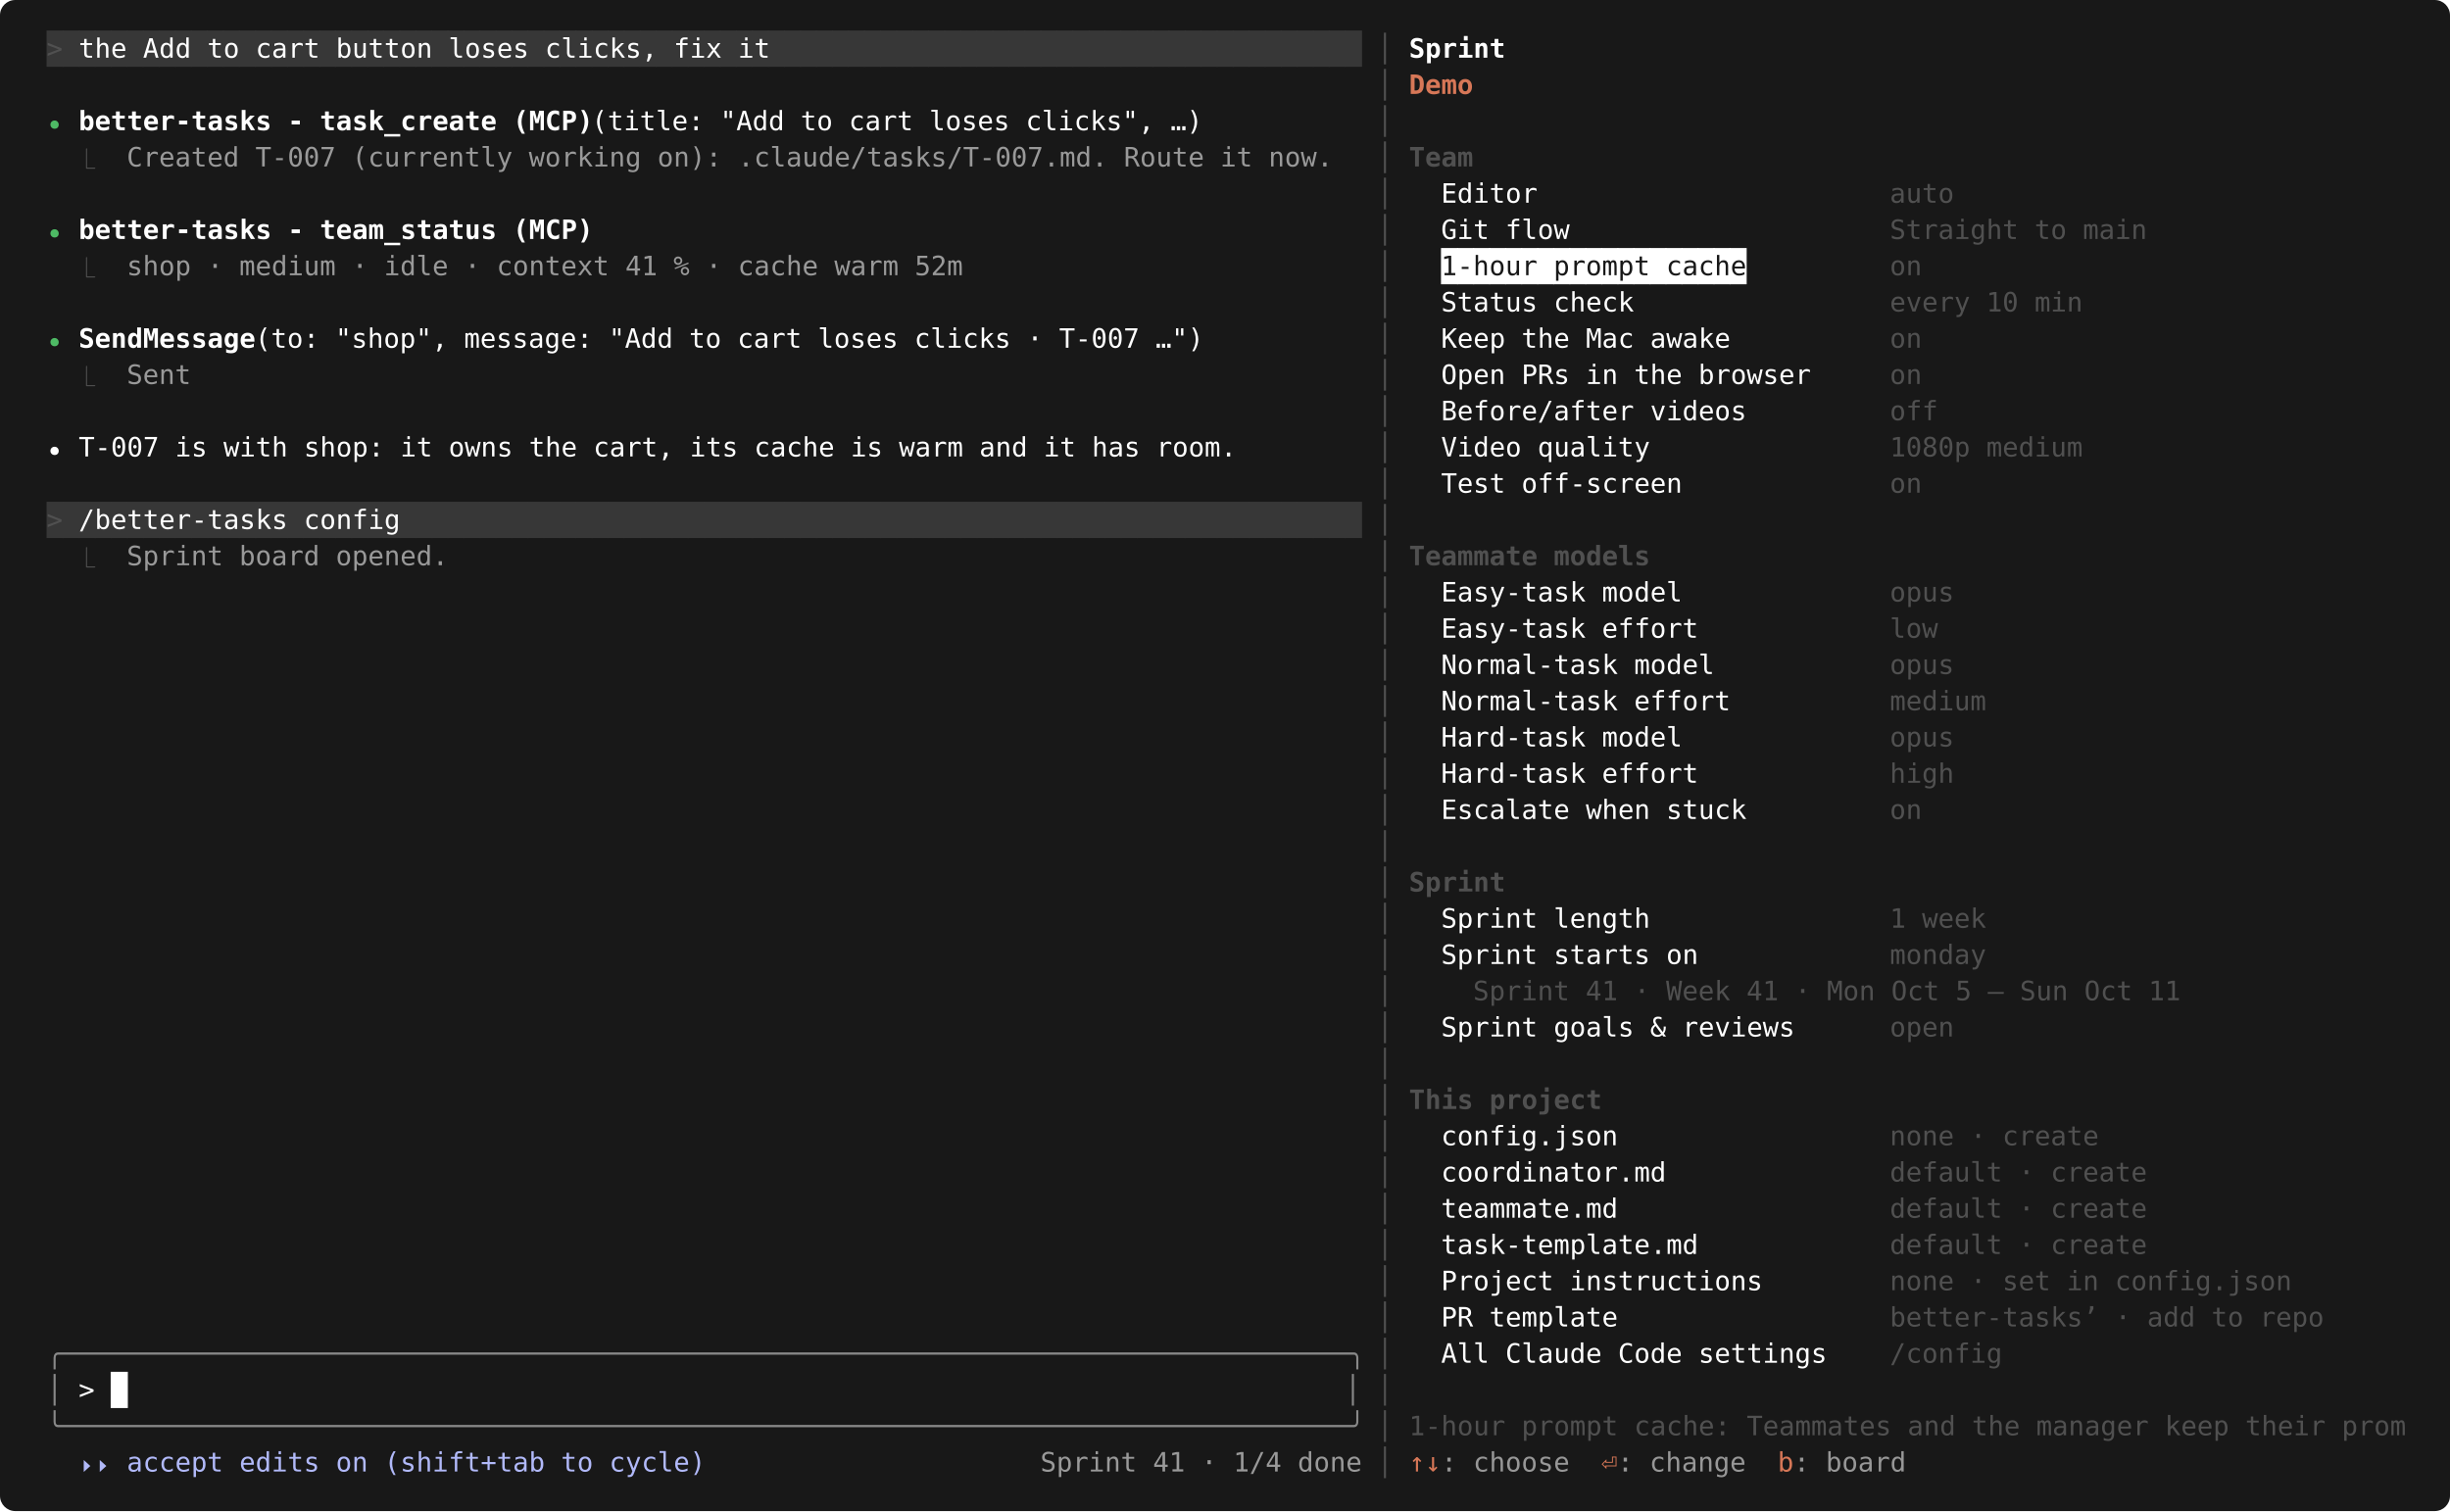
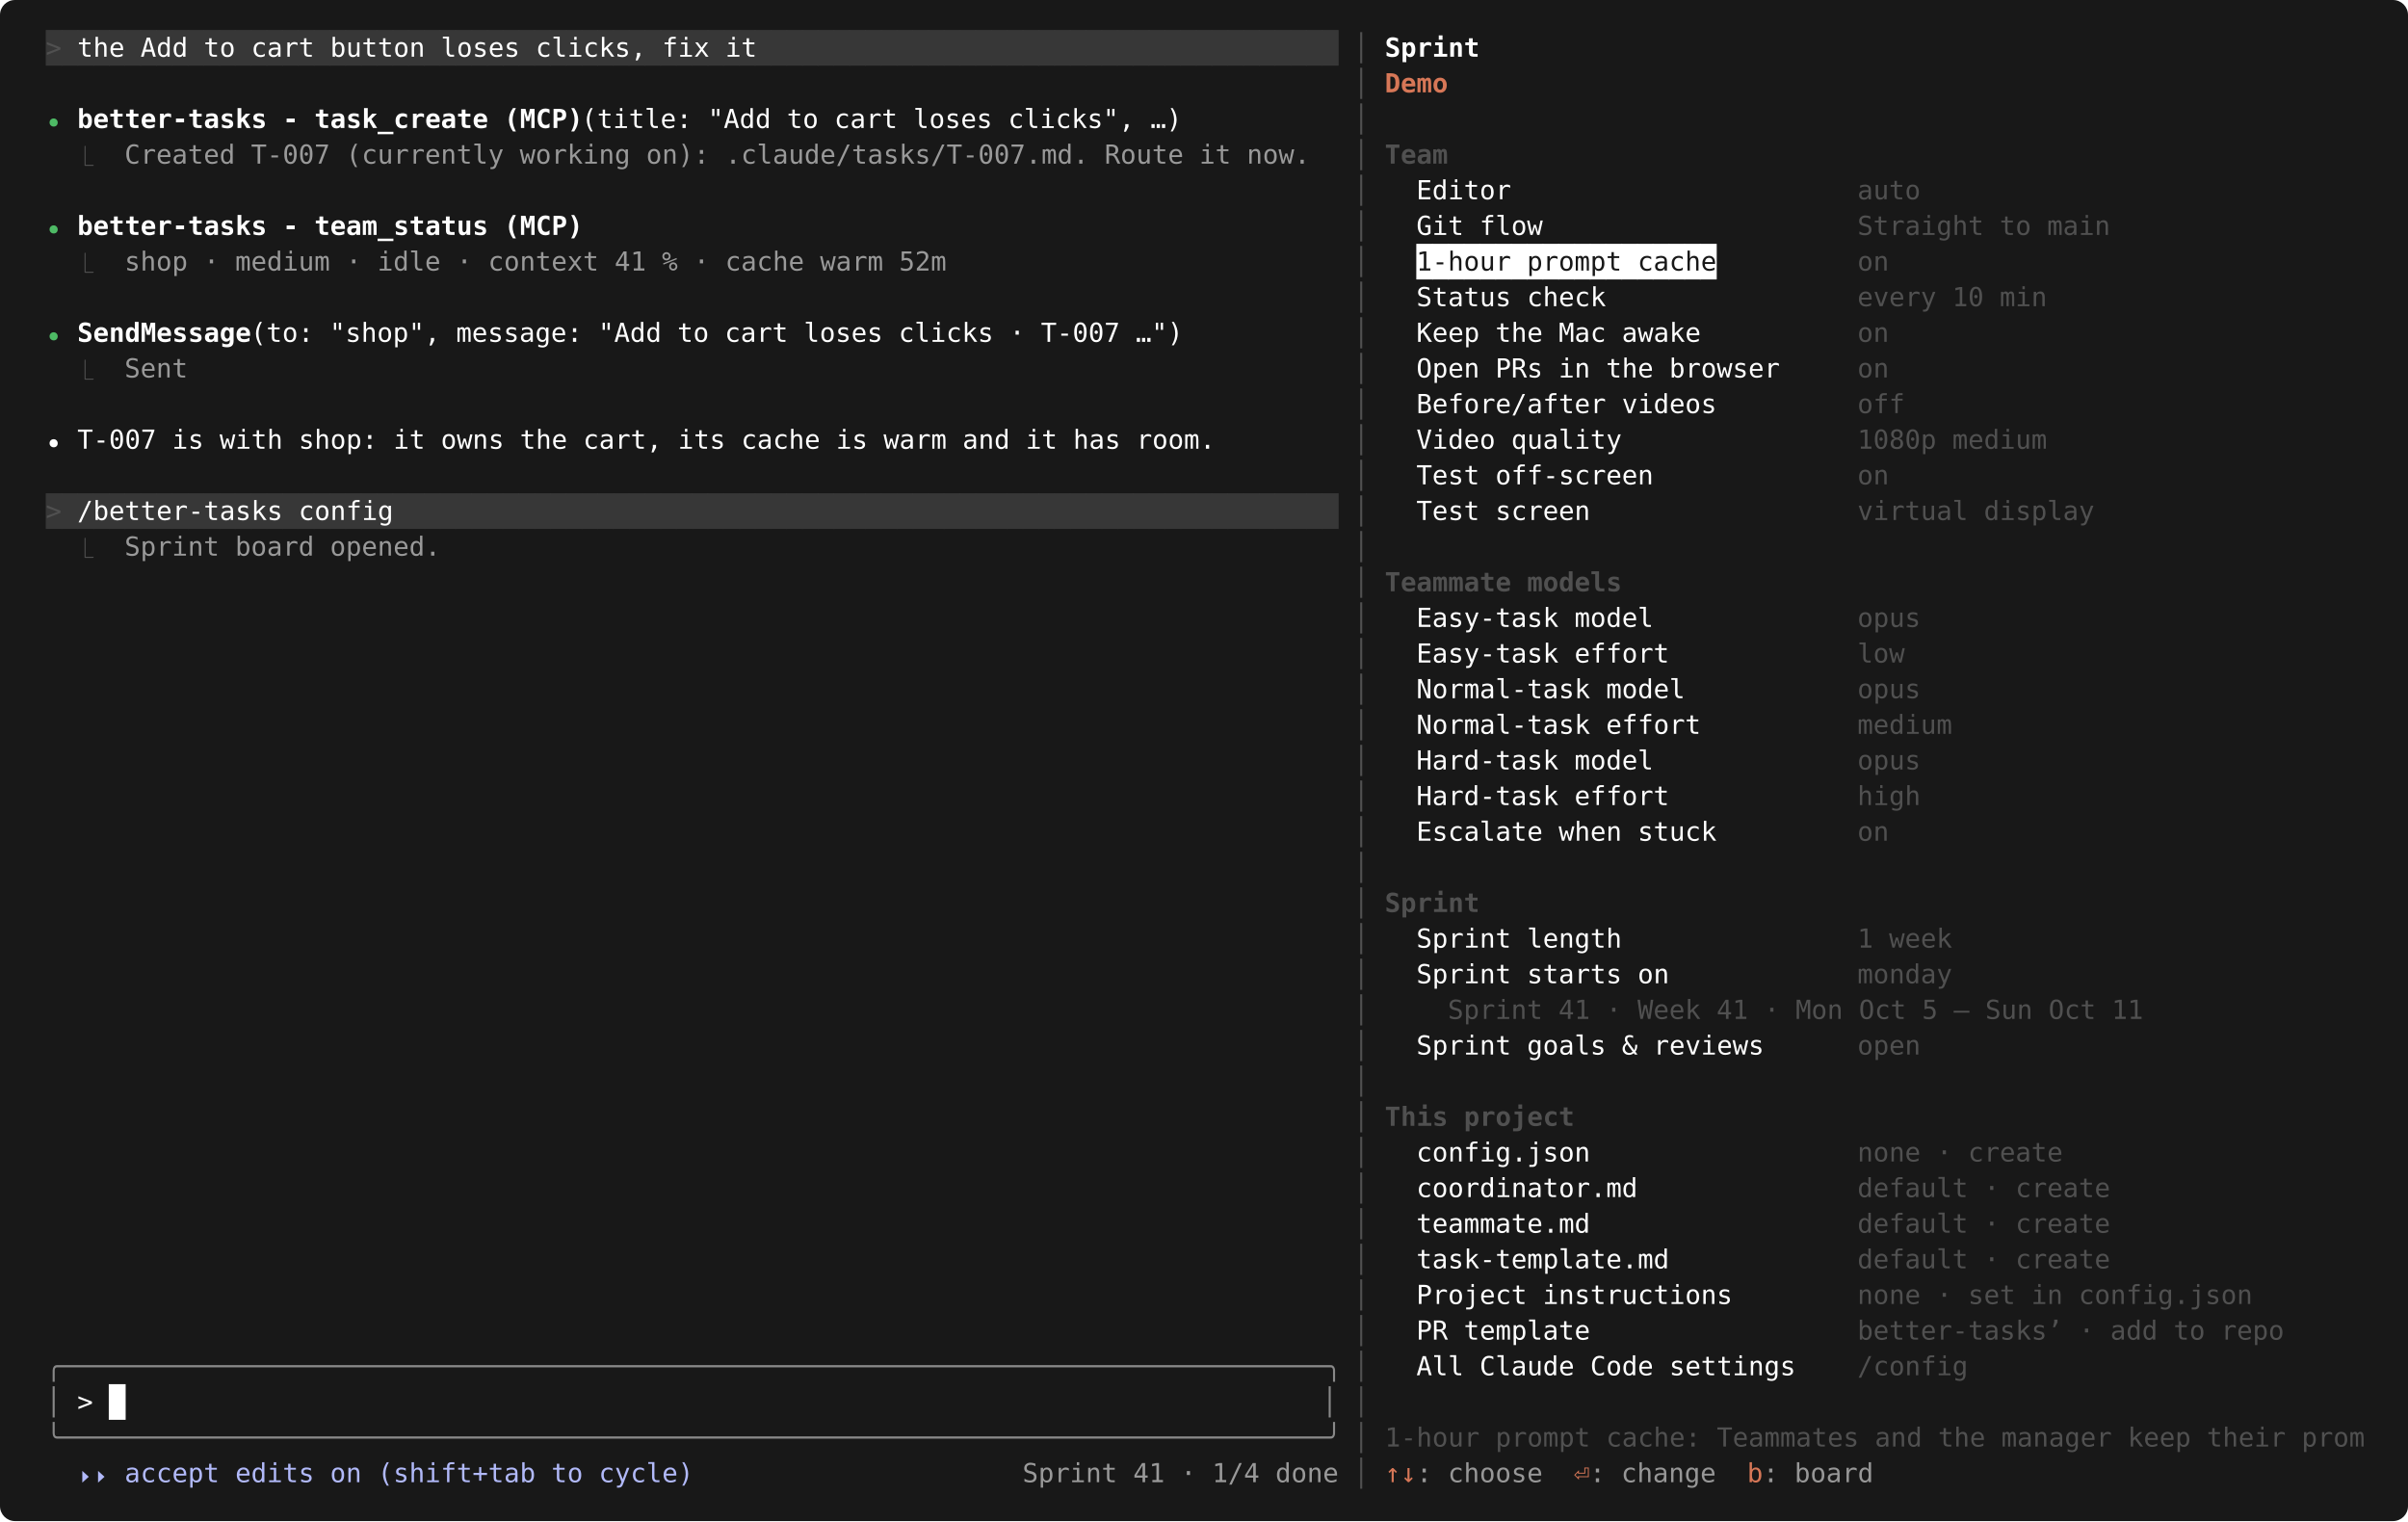
- <svg xmlns="http://www.w3.org/2000/svg" width="1284" height="792" viewBox="0 0 1284 792" font-family="JetBrains Mono, SF Mono, Menlo, Consolas, monospace" font-size="14">
+ <svg xmlns="http://www.w3.org/2000/svg" width="1284" height="811" viewBox="0 0 1284 811" font-family="JetBrains Mono, SF Mono, Menlo, Consolas, monospace" font-size="14">
  <rect width="100%" height="100%" rx="8" fill="rgb(24,24,24)" />
  <rect x="24.4" y="16" width="9" height="19" fill="rgb(55,55,55)" />
  <rect x="32.8" y="16" width="9" height="19" fill="rgb(55,55,55)" />
  <rect x="41.2" y="16" width="9" height="19" fill="rgb(55,55,55)" />
  <rect x="49.6" y="16" width="9" height="19" fill="rgb(55,55,55)" />
  <rect x="58.0" y="16" width="9" height="19" fill="rgb(55,55,55)" />
  <rect x="66.4" y="16" width="9" height="19" fill="rgb(55,55,55)" />
  <rect x="74.8" y="16" width="9" height="19" fill="rgb(55,55,55)" />
  <rect x="83.2" y="16" width="9" height="19" fill="rgb(55,55,55)" />
  <rect x="91.6" y="16" width="9" height="19" fill="rgb(55,55,55)" />
  <rect x="100.0" y="16" width="9" height="19" fill="rgb(55,55,55)" />
  <rect x="108.4" y="16" width="9" height="19" fill="rgb(55,55,55)" />
  <rect x="116.8" y="16" width="9" height="19" fill="rgb(55,55,55)" />
  <rect x="125.2" y="16" width="9" height="19" fill="rgb(55,55,55)" />
  <rect x="133.6" y="16" width="9" height="19" fill="rgb(55,55,55)" />
  <rect x="142.0" y="16" width="9" height="19" fill="rgb(55,55,55)" />
  <rect x="150.4" y="16" width="9" height="19" fill="rgb(55,55,55)" />
  <rect x="158.8" y="16" width="9" height="19" fill="rgb(55,55,55)" />
  <rect x="167.2" y="16" width="9" height="19" fill="rgb(55,55,55)" />
  <rect x="175.6" y="16" width="9" height="19" fill="rgb(55,55,55)" />
  <rect x="184.0" y="16" width="9" height="19" fill="rgb(55,55,55)" />
  <rect x="192.4" y="16" width="9" height="19" fill="rgb(55,55,55)" />
  <rect x="200.8" y="16" width="9" height="19" fill="rgb(55,55,55)" />
  <rect x="209.2" y="16" width="9" height="19" fill="rgb(55,55,55)" />
  <rect x="217.6" y="16" width="9" height="19" fill="rgb(55,55,55)" />
  <rect x="226.0" y="16" width="9" height="19" fill="rgb(55,55,55)" />
  <rect x="234.4" y="16" width="9" height="19" fill="rgb(55,55,55)" />
  <rect x="242.8" y="16" width="9" height="19" fill="rgb(55,55,55)" />
  <rect x="251.2" y="16" width="9" height="19" fill="rgb(55,55,55)" />
  <rect x="259.6" y="16" width="9" height="19" fill="rgb(55,55,55)" />
  <rect x="268.0" y="16" width="9" height="19" fill="rgb(55,55,55)" />
  <rect x="276.4" y="16" width="9" height="19" fill="rgb(55,55,55)" />
  <rect x="284.8" y="16" width="9" height="19" fill="rgb(55,55,55)" />
  <rect x="293.2" y="16" width="9" height="19" fill="rgb(55,55,55)" />
  <rect x="301.6" y="16" width="9" height="19" fill="rgb(55,55,55)" />
  <rect x="310.0" y="16" width="9" height="19" fill="rgb(55,55,55)" />
  <rect x="318.4" y="16" width="9" height="19" fill="rgb(55,55,55)" />
  <rect x="326.8" y="16" width="9" height="19" fill="rgb(55,55,55)" />
  <rect x="335.2" y="16" width="9" height="19" fill="rgb(55,55,55)" />
  <rect x="343.6" y="16" width="9" height="19" fill="rgb(55,55,55)" />
  <rect x="352.0" y="16" width="9" height="19" fill="rgb(55,55,55)" />
  <rect x="360.4" y="16" width="9" height="19" fill="rgb(55,55,55)" />
  <rect x="368.8" y="16" width="9" height="19" fill="rgb(55,55,55)" />
  <rect x="377.2" y="16" width="9" height="19" fill="rgb(55,55,55)" />
  <rect x="385.6" y="16" width="9" height="19" fill="rgb(55,55,55)" />
  <rect x="394.0" y="16" width="9" height="19" fill="rgb(55,55,55)" />
  <rect x="402.4" y="16" width="9" height="19" fill="rgb(55,55,55)" />
  <rect x="410.8" y="16" width="9" height="19" fill="rgb(55,55,55)" />
  <rect x="419.2" y="16" width="9" height="19" fill="rgb(55,55,55)" />
  <rect x="427.6" y="16" width="9" height="19" fill="rgb(55,55,55)" />
  <rect x="436.0" y="16" width="9" height="19" fill="rgb(55,55,55)" />
  <rect x="444.4" y="16" width="9" height="19" fill="rgb(55,55,55)" />
  <rect x="452.8" y="16" width="9" height="19" fill="rgb(55,55,55)" />
  <rect x="461.2" y="16" width="9" height="19" fill="rgb(55,55,55)" />
  <rect x="469.6" y="16" width="9" height="19" fill="rgb(55,55,55)" />
  <rect x="478.0" y="16" width="9" height="19" fill="rgb(55,55,55)" />
  <rect x="486.4" y="16" width="9" height="19" fill="rgb(55,55,55)" />
  <rect x="494.8" y="16" width="9" height="19" fill="rgb(55,55,55)" />
  <rect x="503.2" y="16" width="9" height="19" fill="rgb(55,55,55)" />
  <rect x="511.6" y="16" width="9" height="19" fill="rgb(55,55,55)" />
  <rect x="520.0" y="16" width="9" height="19" fill="rgb(55,55,55)" />
  <rect x="528.4" y="16" width="9" height="19" fill="rgb(55,55,55)" />
  <rect x="536.8" y="16" width="9" height="19" fill="rgb(55,55,55)" />
  <rect x="545.2" y="16" width="9" height="19" fill="rgb(55,55,55)" />
  <rect x="553.6" y="16" width="9" height="19" fill="rgb(55,55,55)" />
  <rect x="562.0" y="16" width="9" height="19" fill="rgb(55,55,55)" />
  <rect x="570.4" y="16" width="9" height="19" fill="rgb(55,55,55)" />
  <rect x="578.8" y="16" width="9" height="19" fill="rgb(55,55,55)" />
  <rect x="587.2" y="16" width="9" height="19" fill="rgb(55,55,55)" />
  <rect x="595.6" y="16" width="9" height="19" fill="rgb(55,55,55)" />
  <rect x="604.0" y="16" width="9" height="19" fill="rgb(55,55,55)" />
  <rect x="612.4" y="16" width="9" height="19" fill="rgb(55,55,55)" />
  <rect x="620.8" y="16" width="9" height="19" fill="rgb(55,55,55)" />
  <rect x="629.2" y="16" width="9" height="19" fill="rgb(55,55,55)" />
  <rect x="637.6" y="16" width="9" height="19" fill="rgb(55,55,55)" />
  <rect x="646.0" y="16" width="9" height="19" fill="rgb(55,55,55)" />
  <rect x="654.4" y="16" width="9" height="19" fill="rgb(55,55,55)" />
  <rect x="662.8" y="16" width="9" height="19" fill="rgb(55,55,55)" />
  <rect x="671.2" y="16" width="9" height="19" fill="rgb(55,55,55)" />
  <rect x="679.6" y="16" width="9" height="19" fill="rgb(55,55,55)" />
  <rect x="688.0" y="16" width="9" height="19" fill="rgb(55,55,55)" />
  <rect x="696.4" y="16" width="9" height="19" fill="rgb(55,55,55)" />
  <rect x="704.8" y="16" width="9" height="19" fill="rgb(55,55,55)" />
  <text x="24.4" y="30.25" fill="rgb(80,80,80)" textLength="16.8" xml:space="preserve">&gt; </text>
  <text x="41.2" y="30.25" fill="rgb(255,255,255)" textLength="361.2" xml:space="preserve">the Add to cart button loses clicks, fix it</text>
  <text x="721.6" y="30.25" fill="rgb(80,80,80)" textLength="8.4" xml:space="preserve">│</text>
  <text x="730.0" y="30.25" fill="rgb(255,255,255)" font-weight="bold" textLength="67.2" xml:space="preserve"> Sprint </text>
  <text x="721.6" y="49.25" fill="rgb(80,80,80)" textLength="8.4" xml:space="preserve">│</text>
  <text x="738.4" y="49.25" fill="rgb(215,119,87)" font-weight="bold" textLength="33.6" xml:space="preserve">Demo</text>
  <text x="24.4" y="68.25" fill="rgb(78,186,101)" textLength="16.8" xml:space="preserve">⏺ </text>
  <text x="41.2" y="68.25" fill="rgb(255,255,255)" font-weight="bold" textLength="268.8" xml:space="preserve">better-tasks - task_create (MCP)</text>
  <text x="310.0" y="68.25" fill="rgb(255,255,255)" textLength="319.2" xml:space="preserve">(title: "Add to cart loses clicks", …)</text>
  <text x="721.6" y="68.25" fill="rgb(80,80,80)" textLength="8.4" xml:space="preserve">│</text>
  <text x="24.4" y="87.25" fill="rgb(80,80,80)" textLength="42.0" xml:space="preserve">  ⎿  </text>
  <text x="66.4" y="87.25" fill="rgb(153,153,153)" textLength="630.0" xml:space="preserve">Created T-007 (currently working on): .claude/tasks/T-007.md. Route it now.</text>
  <text x="721.6" y="87.25" fill="rgb(80,80,80)" textLength="8.4" xml:space="preserve">│</text>
  <text x="738.4" y="87.25" fill="rgb(80,80,80)" font-weight="bold" textLength="33.6" xml:space="preserve">Team</text>
  <text x="721.6" y="106.25" fill="rgb(80,80,80)" textLength="8.4" xml:space="preserve">│</text>
  <text x="746.8" y="106.25" fill="rgb(255,255,255)" textLength="243.6" xml:space="preserve"> Editor                      </text>
  <text x="990.4" y="106.25" fill="rgb(80,80,80)" textLength="33.6" xml:space="preserve">auto</text>
  <text x="24.4" y="125.25" fill="rgb(78,186,101)" textLength="16.8" xml:space="preserve">⏺ </text>
  <text x="41.2" y="125.25" fill="rgb(255,255,255)" font-weight="bold" textLength="268.8" xml:space="preserve">better-tasks - team_status (MCP)</text>
  <text x="721.6" y="125.25" fill="rgb(80,80,80)" textLength="8.4" xml:space="preserve">│</text>
  <text x="746.8" y="125.25" fill="rgb(255,255,255)" textLength="243.6" xml:space="preserve"> Git flow                    </text>
  <text x="990.4" y="125.25" fill="rgb(80,80,80)" textLength="134.4" xml:space="preserve">Straight to main</text>
  <rect x="755.2" y="130" width="9" height="19" fill="rgb(255,255,255)" />
  <rect x="763.6" y="130" width="9" height="19" fill="rgb(255,255,255)" />
  <rect x="772.0" y="130" width="9" height="19" fill="rgb(255,255,255)" />
  <rect x="780.4" y="130" width="9" height="19" fill="rgb(255,255,255)" />
  <rect x="788.8" y="130" width="9" height="19" fill="rgb(255,255,255)" />
  <rect x="797.2" y="130" width="9" height="19" fill="rgb(255,255,255)" />
  <rect x="805.6" y="130" width="9" height="19" fill="rgb(255,255,255)" />
  <rect x="814.0" y="130" width="9" height="19" fill="rgb(255,255,255)" />
  <rect x="822.4" y="130" width="9" height="19" fill="rgb(255,255,255)" />
  <rect x="830.8" y="130" width="9" height="19" fill="rgb(255,255,255)" />
  <rect x="839.2" y="130" width="9" height="19" fill="rgb(255,255,255)" />
  <rect x="847.6" y="130" width="9" height="19" fill="rgb(255,255,255)" />
  <rect x="856.0" y="130" width="9" height="19" fill="rgb(255,255,255)" />
  <rect x="864.4" y="130" width="9" height="19" fill="rgb(255,255,255)" />
  <rect x="872.8" y="130" width="9" height="19" fill="rgb(255,255,255)" />
  <rect x="881.2" y="130" width="9" height="19" fill="rgb(255,255,255)" />
  <rect x="889.6" y="130" width="9" height="19" fill="rgb(255,255,255)" />
  <rect x="898.0" y="130" width="9" height="19" fill="rgb(255,255,255)" />
  <rect x="906.4" y="130" width="9" height="19" fill="rgb(255,255,255)" />
  <text x="24.4" y="144.25" fill="rgb(80,80,80)" textLength="42.0" xml:space="preserve">  ⎿  </text>
  <text x="66.4" y="144.25" fill="rgb(153,153,153)" textLength="436.8" xml:space="preserve">shop · medium · idle · context 41 % · cache warm 52m</text>
  <text x="721.6" y="144.25" fill="rgb(80,80,80)" textLength="8.4" xml:space="preserve">│</text>
  <text x="755.2" y="144.25" fill="rgb(24,24,24)" textLength="159.6" xml:space="preserve">1-hour prompt cache</text>
  <text x="990.4" y="144.25" fill="rgb(80,80,80)" textLength="16.8" xml:space="preserve">on</text>
  <text x="721.6" y="163.25" fill="rgb(80,80,80)" textLength="8.4" xml:space="preserve">│</text>
  <text x="746.8" y="163.25" fill="rgb(255,255,255)" textLength="243.6" xml:space="preserve"> Status check                </text>
  <text x="990.4" y="163.25" fill="rgb(80,80,80)" textLength="100.8" xml:space="preserve">every 10 min</text>
  <text x="24.4" y="182.25" fill="rgb(78,186,101)" textLength="16.8" xml:space="preserve">⏺ </text>
  <text x="41.2" y="182.25" fill="rgb(255,255,255)" font-weight="bold" textLength="92.4" xml:space="preserve">SendMessage</text>
  <text x="133.6" y="182.25" fill="rgb(255,255,255)" textLength="495.6" xml:space="preserve">(to: "shop", message: "Add to cart loses clicks · T-007 …")</text>
  <text x="721.6" y="182.25" fill="rgb(80,80,80)" textLength="8.4" xml:space="preserve">│</text>
  <text x="746.8" y="182.25" fill="rgb(255,255,255)" textLength="243.6" xml:space="preserve"> Keep the Mac awake          </text>
  <text x="990.4" y="182.25" fill="rgb(80,80,80)" textLength="16.8" xml:space="preserve">on</text>
  <text x="24.4" y="201.25" fill="rgb(80,80,80)" textLength="42.0" xml:space="preserve">  ⎿  </text>
  <text x="66.4" y="201.25" fill="rgb(153,153,153)" textLength="33.6" xml:space="preserve">Sent</text>
  <text x="721.6" y="201.25" fill="rgb(80,80,80)" textLength="8.4" xml:space="preserve">│</text>
  <text x="746.8" y="201.25" fill="rgb(255,255,255)" textLength="243.6" xml:space="preserve"> Open PRs in the browser     </text>
  <text x="990.4" y="201.25" fill="rgb(80,80,80)" textLength="16.8" xml:space="preserve">on</text>
  <text x="721.6" y="220.25" fill="rgb(80,80,80)" textLength="8.4" xml:space="preserve">│</text>
  <text x="746.8" y="220.25" fill="rgb(255,255,255)" textLength="243.6" xml:space="preserve"> Before/after videos         </text>
  <text x="990.4" y="220.25" fill="rgb(80,80,80)" textLength="25.2" xml:space="preserve">off</text>
  <text x="24.4" y="239.25" fill="rgb(255,255,255)" textLength="621.6" xml:space="preserve">⏺ T-007 is with shop: it owns the cart, its cache is warm and it has room.</text>
  <text x="721.6" y="239.25" fill="rgb(80,80,80)" textLength="8.4" xml:space="preserve">│</text>
  <text x="746.8" y="239.25" fill="rgb(255,255,255)" textLength="243.6" xml:space="preserve"> Video quality               </text>
  <text x="990.4" y="239.25" fill="rgb(80,80,80)" textLength="100.8" xml:space="preserve">1080p medium</text>
  <text x="721.6" y="258.25" fill="rgb(80,80,80)" textLength="8.4" xml:space="preserve">│</text>
  <text x="746.8" y="258.25" fill="rgb(255,255,255)" textLength="243.6" xml:space="preserve"> Test off-screen             </text>
  <text x="990.4" y="258.25" fill="rgb(80,80,80)" textLength="16.8" xml:space="preserve">on</text>
  <rect x="24.4" y="263" width="9" height="19" fill="rgb(55,55,55)" />
  <rect x="32.8" y="263" width="9" height="19" fill="rgb(55,55,55)" />
  <rect x="41.2" y="263" width="9" height="19" fill="rgb(55,55,55)" />
  <rect x="49.6" y="263" width="9" height="19" fill="rgb(55,55,55)" />
  <rect x="58.0" y="263" width="9" height="19" fill="rgb(55,55,55)" />
  <rect x="66.4" y="263" width="9" height="19" fill="rgb(55,55,55)" />
  <rect x="74.8" y="263" width="9" height="19" fill="rgb(55,55,55)" />
  <rect x="83.2" y="263" width="9" height="19" fill="rgb(55,55,55)" />
  <rect x="91.6" y="263" width="9" height="19" fill="rgb(55,55,55)" />
  <rect x="100.0" y="263" width="9" height="19" fill="rgb(55,55,55)" />
  <rect x="108.4" y="263" width="9" height="19" fill="rgb(55,55,55)" />
  <rect x="116.8" y="263" width="9" height="19" fill="rgb(55,55,55)" />
  <rect x="125.2" y="263" width="9" height="19" fill="rgb(55,55,55)" />
  <rect x="133.6" y="263" width="9" height="19" fill="rgb(55,55,55)" />
  <rect x="142.0" y="263" width="9" height="19" fill="rgb(55,55,55)" />
  <rect x="150.4" y="263" width="9" height="19" fill="rgb(55,55,55)" />
  <rect x="158.8" y="263" width="9" height="19" fill="rgb(55,55,55)" />
  <rect x="167.2" y="263" width="9" height="19" fill="rgb(55,55,55)" />
  <rect x="175.6" y="263" width="9" height="19" fill="rgb(55,55,55)" />
  <rect x="184.0" y="263" width="9" height="19" fill="rgb(55,55,55)" />
  <rect x="192.4" y="263" width="9" height="19" fill="rgb(55,55,55)" />
  <rect x="200.8" y="263" width="9" height="19" fill="rgb(55,55,55)" />
  <rect x="209.2" y="263" width="9" height="19" fill="rgb(55,55,55)" />
  <rect x="217.6" y="263" width="9" height="19" fill="rgb(55,55,55)" />
  <rect x="226.0" y="263" width="9" height="19" fill="rgb(55,55,55)" />
  <rect x="234.4" y="263" width="9" height="19" fill="rgb(55,55,55)" />
  <rect x="242.8" y="263" width="9" height="19" fill="rgb(55,55,55)" />
  <rect x="251.2" y="263" width="9" height="19" fill="rgb(55,55,55)" />
  <rect x="259.6" y="263" width="9" height="19" fill="rgb(55,55,55)" />
  <rect x="268.0" y="263" width="9" height="19" fill="rgb(55,55,55)" />
  <rect x="276.4" y="263" width="9" height="19" fill="rgb(55,55,55)" />
  <rect x="284.8" y="263" width="9" height="19" fill="rgb(55,55,55)" />
  <rect x="293.2" y="263" width="9" height="19" fill="rgb(55,55,55)" />
  <rect x="301.6" y="263" width="9" height="19" fill="rgb(55,55,55)" />
  <rect x="310.0" y="263" width="9" height="19" fill="rgb(55,55,55)" />
  <rect x="318.4" y="263" width="9" height="19" fill="rgb(55,55,55)" />
  <rect x="326.8" y="263" width="9" height="19" fill="rgb(55,55,55)" />
  <rect x="335.2" y="263" width="9" height="19" fill="rgb(55,55,55)" />
  <rect x="343.6" y="263" width="9" height="19" fill="rgb(55,55,55)" />
  <rect x="352.0" y="263" width="9" height="19" fill="rgb(55,55,55)" />
  <rect x="360.4" y="263" width="9" height="19" fill="rgb(55,55,55)" />
  <rect x="368.8" y="263" width="9" height="19" fill="rgb(55,55,55)" />
  <rect x="377.2" y="263" width="9" height="19" fill="rgb(55,55,55)" />
  <rect x="385.6" y="263" width="9" height="19" fill="rgb(55,55,55)" />
  <rect x="394.0" y="263" width="9" height="19" fill="rgb(55,55,55)" />
  <rect x="402.4" y="263" width="9" height="19" fill="rgb(55,55,55)" />
  <rect x="410.8" y="263" width="9" height="19" fill="rgb(55,55,55)" />
  <rect x="419.2" y="263" width="9" height="19" fill="rgb(55,55,55)" />
  <rect x="427.6" y="263" width="9" height="19" fill="rgb(55,55,55)" />
  <rect x="436.0" y="263" width="9" height="19" fill="rgb(55,55,55)" />
  <rect x="444.4" y="263" width="9" height="19" fill="rgb(55,55,55)" />
  <rect x="452.8" y="263" width="9" height="19" fill="rgb(55,55,55)" />
  <rect x="461.2" y="263" width="9" height="19" fill="rgb(55,55,55)" />
  <rect x="469.6" y="263" width="9" height="19" fill="rgb(55,55,55)" />
  <rect x="478.0" y="263" width="9" height="19" fill="rgb(55,55,55)" />
  <rect x="486.4" y="263" width="9" height="19" fill="rgb(55,55,55)" />
  <rect x="494.8" y="263" width="9" height="19" fill="rgb(55,55,55)" />
  <rect x="503.2" y="263" width="9" height="19" fill="rgb(55,55,55)" />
  <rect x="511.6" y="263" width="9" height="19" fill="rgb(55,55,55)" />
  <rect x="520.0" y="263" width="9" height="19" fill="rgb(55,55,55)" />
  <rect x="528.4" y="263" width="9" height="19" fill="rgb(55,55,55)" />
  <rect x="536.8" y="263" width="9" height="19" fill="rgb(55,55,55)" />
  <rect x="545.2" y="263" width="9" height="19" fill="rgb(55,55,55)" />
  <rect x="553.6" y="263" width="9" height="19" fill="rgb(55,55,55)" />
  <rect x="562.0" y="263" width="9" height="19" fill="rgb(55,55,55)" />
  <rect x="570.4" y="263" width="9" height="19" fill="rgb(55,55,55)" />
  <rect x="578.8" y="263" width="9" height="19" fill="rgb(55,55,55)" />
  <rect x="587.2" y="263" width="9" height="19" fill="rgb(55,55,55)" />
  <rect x="595.6" y="263" width="9" height="19" fill="rgb(55,55,55)" />
  <rect x="604.0" y="263" width="9" height="19" fill="rgb(55,55,55)" />
  <rect x="612.4" y="263" width="9" height="19" fill="rgb(55,55,55)" />
  <rect x="620.8" y="263" width="9" height="19" fill="rgb(55,55,55)" />
  <rect x="629.2" y="263" width="9" height="19" fill="rgb(55,55,55)" />
  <rect x="637.6" y="263" width="9" height="19" fill="rgb(55,55,55)" />
  <rect x="646.0" y="263" width="9" height="19" fill="rgb(55,55,55)" />
  <rect x="654.4" y="263" width="9" height="19" fill="rgb(55,55,55)" />
  <rect x="662.8" y="263" width="9" height="19" fill="rgb(55,55,55)" />
  <rect x="671.2" y="263" width="9" height="19" fill="rgb(55,55,55)" />
  <rect x="679.6" y="263" width="9" height="19" fill="rgb(55,55,55)" />
  <rect x="688.0" y="263" width="9" height="19" fill="rgb(55,55,55)" />
  <rect x="696.4" y="263" width="9" height="19" fill="rgb(55,55,55)" />
  <rect x="704.8" y="263" width="9" height="19" fill="rgb(55,55,55)" />
  <text x="24.4" y="277.25" fill="rgb(80,80,80)" textLength="16.8" xml:space="preserve">&gt; </text>
  <text x="41.2" y="277.25" fill="rgb(255,255,255)" textLength="168.0" xml:space="preserve">/better-tasks config</text>
  <text x="721.6" y="277.25" fill="rgb(80,80,80)" textLength="8.4" xml:space="preserve">│</text>
+   <text x="746.8" y="277.25" fill="rgb(255,255,255)" textLength="243.6" xml:space="preserve"> Test screen                 </text>
+   <text x="990.4" y="277.25" fill="rgb(80,80,80)" textLength="126.0" xml:space="preserve">virtual display</text>
  <text x="24.4" y="296.25" fill="rgb(80,80,80)" textLength="42.0" xml:space="preserve">  ⎿  </text>
  <text x="66.4" y="296.25" fill="rgb(153,153,153)" textLength="168.0" xml:space="preserve">Sprint board opened.</text>
  <text x="721.6" y="296.25" fill="rgb(80,80,80)" textLength="8.4" xml:space="preserve">│</text>
-   <text x="738.4" y="296.25" fill="rgb(80,80,80)" font-weight="bold" textLength="126.0" xml:space="preserve">Teammate models</text>
  <text x="721.6" y="315.25" fill="rgb(80,80,80)" textLength="8.4" xml:space="preserve">│</text>
-   <text x="746.8" y="315.25" fill="rgb(255,255,255)" textLength="243.6" xml:space="preserve"> Easy-task model             </text>
-   <text x="990.4" y="315.25" fill="rgb(80,80,80)" textLength="33.6" xml:space="preserve">opus</text>
+   <text x="738.4" y="315.25" fill="rgb(80,80,80)" font-weight="bold" textLength="126.0" xml:space="preserve">Teammate models</text>
  <text x="721.6" y="334.25" fill="rgb(80,80,80)" textLength="8.4" xml:space="preserve">│</text>
-   <text x="746.8" y="334.25" fill="rgb(255,255,255)" textLength="243.6" xml:space="preserve"> Easy-task effort            </text>
-   <text x="990.4" y="334.25" fill="rgb(80,80,80)" textLength="25.2" xml:space="preserve">low</text>
+   <text x="746.8" y="334.25" fill="rgb(255,255,255)" textLength="243.6" xml:space="preserve"> Easy-task model             </text>
+   <text x="990.4" y="334.25" fill="rgb(80,80,80)" textLength="33.6" xml:space="preserve">opus</text>
  <text x="721.6" y="353.25" fill="rgb(80,80,80)" textLength="8.4" xml:space="preserve">│</text>
-   <text x="746.8" y="353.25" fill="rgb(255,255,255)" textLength="243.6" xml:space="preserve"> Normal-task model           </text>
-   <text x="990.4" y="353.25" fill="rgb(80,80,80)" textLength="33.6" xml:space="preserve">opus</text>
+   <text x="746.8" y="353.25" fill="rgb(255,255,255)" textLength="243.6" xml:space="preserve"> Easy-task effort            </text>
+   <text x="990.4" y="353.25" fill="rgb(80,80,80)" textLength="25.2" xml:space="preserve">low</text>
  <text x="721.6" y="372.25" fill="rgb(80,80,80)" textLength="8.4" xml:space="preserve">│</text>
-   <text x="746.8" y="372.25" fill="rgb(255,255,255)" textLength="243.6" xml:space="preserve"> Normal-task effort          </text>
-   <text x="990.4" y="372.25" fill="rgb(80,80,80)" textLength="50.4" xml:space="preserve">medium</text>
+   <text x="746.8" y="372.25" fill="rgb(255,255,255)" textLength="243.6" xml:space="preserve"> Normal-task model           </text>
+   <text x="990.4" y="372.25" fill="rgb(80,80,80)" textLength="33.6" xml:space="preserve">opus</text>
  <text x="721.6" y="391.25" fill="rgb(80,80,80)" textLength="8.4" xml:space="preserve">│</text>
-   <text x="746.8" y="391.25" fill="rgb(255,255,255)" textLength="243.6" xml:space="preserve"> Hard-task model             </text>
-   <text x="990.4" y="391.25" fill="rgb(80,80,80)" textLength="33.6" xml:space="preserve">opus</text>
+   <text x="746.8" y="391.25" fill="rgb(255,255,255)" textLength="243.6" xml:space="preserve"> Normal-task effort          </text>
+   <text x="990.4" y="391.25" fill="rgb(80,80,80)" textLength="50.4" xml:space="preserve">medium</text>
  <text x="721.6" y="410.25" fill="rgb(80,80,80)" textLength="8.4" xml:space="preserve">│</text>
-   <text x="746.8" y="410.25" fill="rgb(255,255,255)" textLength="243.6" xml:space="preserve"> Hard-task effort            </text>
-   <text x="990.4" y="410.25" fill="rgb(80,80,80)" textLength="33.6" xml:space="preserve">high</text>
+   <text x="746.8" y="410.25" fill="rgb(255,255,255)" textLength="243.6" xml:space="preserve"> Hard-task model             </text>
+   <text x="990.4" y="410.25" fill="rgb(80,80,80)" textLength="33.6" xml:space="preserve">opus</text>
  <text x="721.6" y="429.25" fill="rgb(80,80,80)" textLength="8.4" xml:space="preserve">│</text>
-   <text x="746.8" y="429.25" fill="rgb(255,255,255)" textLength="243.6" xml:space="preserve"> Escalate when stuck         </text>
-   <text x="990.4" y="429.25" fill="rgb(80,80,80)" textLength="16.8" xml:space="preserve">on</text>
+   <text x="746.8" y="429.25" fill="rgb(255,255,255)" textLength="243.6" xml:space="preserve"> Hard-task effort            </text>
+   <text x="990.4" y="429.25" fill="rgb(80,80,80)" textLength="33.6" xml:space="preserve">high</text>
  <text x="721.6" y="448.25" fill="rgb(80,80,80)" textLength="8.4" xml:space="preserve">│</text>
+   <text x="746.8" y="448.25" fill="rgb(255,255,255)" textLength="243.6" xml:space="preserve"> Escalate when stuck         </text>
+   <text x="990.4" y="448.25" fill="rgb(80,80,80)" textLength="16.8" xml:space="preserve">on</text>
  <text x="721.6" y="467.25" fill="rgb(80,80,80)" textLength="8.4" xml:space="preserve">│</text>
-   <text x="738.4" y="467.25" fill="rgb(80,80,80)" font-weight="bold" textLength="50.4" xml:space="preserve">Sprint</text>
  <text x="721.6" y="486.25" fill="rgb(80,80,80)" textLength="8.4" xml:space="preserve">│</text>
-   <text x="746.8" y="486.25" fill="rgb(255,255,255)" textLength="243.6" xml:space="preserve"> Sprint length               </text>
-   <text x="990.4" y="486.25" fill="rgb(80,80,80)" textLength="50.4" xml:space="preserve">1 week</text>
+   <text x="738.4" y="486.25" fill="rgb(80,80,80)" font-weight="bold" textLength="50.4" xml:space="preserve">Sprint</text>
  <text x="721.6" y="505.25" fill="rgb(80,80,80)" textLength="8.4" xml:space="preserve">│</text>
-   <text x="746.8" y="505.25" fill="rgb(255,255,255)" textLength="243.6" xml:space="preserve"> Sprint starts on            </text>
-   <text x="990.4" y="505.25" fill="rgb(80,80,80)" textLength="50.4" xml:space="preserve">monday</text>
+   <text x="746.8" y="505.25" fill="rgb(255,255,255)" textLength="243.6" xml:space="preserve"> Sprint length               </text>
+   <text x="990.4" y="505.25" fill="rgb(80,80,80)" textLength="50.4" xml:space="preserve">1 week</text>
  <text x="721.6" y="524.25" fill="rgb(80,80,80)" textLength="8.4" xml:space="preserve">│</text>
-   <text x="772.0" y="524.25" fill="rgb(80,80,80)" textLength="369.6" xml:space="preserve">Sprint 41 · Week 41 · Mon Oct 5 – Sun Oct 11</text>
+   <text x="746.8" y="524.25" fill="rgb(255,255,255)" textLength="243.6" xml:space="preserve"> Sprint starts on            </text>
+   <text x="990.4" y="524.25" fill="rgb(80,80,80)" textLength="50.4" xml:space="preserve">monday</text>
  <text x="721.6" y="543.25" fill="rgb(80,80,80)" textLength="8.4" xml:space="preserve">│</text>
-   <text x="746.8" y="543.25" fill="rgb(255,255,255)" textLength="243.6" xml:space="preserve"> Sprint goals &amp; reviews      </text>
-   <text x="990.4" y="543.25" fill="rgb(80,80,80)" textLength="33.6" xml:space="preserve">open</text>
+   <text x="772.0" y="543.25" fill="rgb(80,80,80)" textLength="369.6" xml:space="preserve">Sprint 41 · Week 41 · Mon Oct 5 – Sun Oct 11</text>
  <text x="721.6" y="562.25" fill="rgb(80,80,80)" textLength="8.4" xml:space="preserve">│</text>
+   <text x="746.8" y="562.25" fill="rgb(255,255,255)" textLength="243.6" xml:space="preserve"> Sprint goals &amp; reviews      </text>
+   <text x="990.4" y="562.25" fill="rgb(80,80,80)" textLength="33.6" xml:space="preserve">open</text>
  <text x="721.6" y="581.25" fill="rgb(80,80,80)" textLength="8.4" xml:space="preserve">│</text>
-   <text x="738.4" y="581.25" fill="rgb(80,80,80)" font-weight="bold" textLength="100.8" xml:space="preserve">This project</text>
  <text x="721.6" y="600.25" fill="rgb(80,80,80)" textLength="8.4" xml:space="preserve">│</text>
-   <text x="746.8" y="600.25" fill="rgb(255,255,255)" textLength="243.6" xml:space="preserve"> config.json                 </text>
-   <text x="990.4" y="600.25" fill="rgb(80,80,80)" textLength="109.2" xml:space="preserve">none · create</text>
+   <text x="738.4" y="600.25" fill="rgb(80,80,80)" font-weight="bold" textLength="100.8" xml:space="preserve">This project</text>
  <text x="721.6" y="619.25" fill="rgb(80,80,80)" textLength="8.4" xml:space="preserve">│</text>
-   <text x="746.8" y="619.25" fill="rgb(255,255,255)" textLength="243.6" xml:space="preserve"> coordinator.md              </text>
-   <text x="990.4" y="619.25" fill="rgb(80,80,80)" textLength="134.4" xml:space="preserve">default · create</text>
+   <text x="746.8" y="619.25" fill="rgb(255,255,255)" textLength="243.6" xml:space="preserve"> config.json                 </text>
+   <text x="990.4" y="619.25" fill="rgb(80,80,80)" textLength="109.2" xml:space="preserve">none · create</text>
  <text x="721.6" y="638.25" fill="rgb(80,80,80)" textLength="8.4" xml:space="preserve">│</text>
-   <text x="746.8" y="638.25" fill="rgb(255,255,255)" textLength="243.6" xml:space="preserve"> teammate.md                 </text>
+   <text x="746.8" y="638.25" fill="rgb(255,255,255)" textLength="243.6" xml:space="preserve"> coordinator.md              </text>
  <text x="990.4" y="638.25" fill="rgb(80,80,80)" textLength="134.4" xml:space="preserve">default · create</text>
  <text x="721.6" y="657.25" fill="rgb(80,80,80)" textLength="8.4" xml:space="preserve">│</text>
-   <text x="746.8" y="657.25" fill="rgb(255,255,255)" textLength="243.6" xml:space="preserve"> task-template.md            </text>
+   <text x="746.8" y="657.25" fill="rgb(255,255,255)" textLength="243.6" xml:space="preserve"> teammate.md                 </text>
  <text x="990.4" y="657.25" fill="rgb(80,80,80)" textLength="134.4" xml:space="preserve">default · create</text>
  <text x="721.6" y="676.25" fill="rgb(80,80,80)" textLength="8.4" xml:space="preserve">│</text>
-   <text x="746.8" y="676.25" fill="rgb(255,255,255)" textLength="243.6" xml:space="preserve"> Project instructions        </text>
-   <text x="990.4" y="676.25" fill="rgb(80,80,80)" textLength="210.0" xml:space="preserve">none · set in config.json</text>
+   <text x="746.8" y="676.25" fill="rgb(255,255,255)" textLength="243.6" xml:space="preserve"> task-template.md            </text>
+   <text x="990.4" y="676.25" fill="rgb(80,80,80)" textLength="134.4" xml:space="preserve">default · create</text>
  <text x="721.6" y="695.25" fill="rgb(80,80,80)" textLength="8.4" xml:space="preserve">│</text>
-   <text x="746.8" y="695.25" fill="rgb(255,255,255)" textLength="243.6" xml:space="preserve"> PR template                 </text>
-   <text x="990.4" y="695.25" fill="rgb(80,80,80)" textLength="226.8" xml:space="preserve">better-tasks’ · add to repo</text>
-   <text x="24.4" y="714.25" fill="rgb(136,136,136)" textLength="688.8" xml:space="preserve">╭────────────────────────────────────────────────────────────────────────────────╮</text>
+   <text x="746.8" y="695.25" fill="rgb(255,255,255)" textLength="243.6" xml:space="preserve"> Project instructions        </text>
+   <text x="990.4" y="695.25" fill="rgb(80,80,80)" textLength="210.0" xml:space="preserve">none · set in config.json</text>
  <text x="721.6" y="714.25" fill="rgb(80,80,80)" textLength="8.4" xml:space="preserve">│</text>
-   <text x="746.8" y="714.25" fill="rgb(255,255,255)" textLength="243.6" xml:space="preserve"> All Claude Code settings    </text>
-   <text x="990.4" y="714.25" fill="rgb(80,80,80)" textLength="58.8" xml:space="preserve">/config</text>
-   <rect x="58.0" y="719" width="9" height="19" fill="rgb(255,255,255)" />
-   <text x="24.4" y="733.25" fill="rgb(136,136,136)" textLength="8.4" xml:space="preserve">│</text>
-   <text x="41.2" y="733.25" fill="rgb(255,255,255)" textLength="8.4" xml:space="preserve">&gt;</text>
-   <text x="704.8" y="733.25" fill="rgb(136,136,136)" textLength="8.4" xml:space="preserve">│</text>
+   <text x="746.8" y="714.25" fill="rgb(255,255,255)" textLength="243.6" xml:space="preserve"> PR template                 </text>
+   <text x="990.4" y="714.25" fill="rgb(80,80,80)" textLength="226.8" xml:space="preserve">better-tasks’ · add to repo</text>
+   <text x="24.4" y="733.25" fill="rgb(136,136,136)" textLength="688.8" xml:space="preserve">╭────────────────────────────────────────────────────────────────────────────────╮</text>
  <text x="721.6" y="733.25" fill="rgb(80,80,80)" textLength="8.4" xml:space="preserve">│</text>
-   <text x="24.4" y="752.25" fill="rgb(136,136,136)" textLength="688.8" xml:space="preserve">╰────────────────────────────────────────────────────────────────────────────────╯</text>
+   <text x="746.8" y="733.25" fill="rgb(255,255,255)" textLength="243.6" xml:space="preserve"> All Claude Code settings    </text>
+   <text x="990.4" y="733.25" fill="rgb(80,80,80)" textLength="58.8" xml:space="preserve">/config</text>
+   <rect x="58.0" y="738" width="9" height="19" fill="rgb(255,255,255)" />
+   <text x="24.4" y="752.25" fill="rgb(136,136,136)" textLength="8.4" xml:space="preserve">│</text>
+   <text x="41.2" y="752.25" fill="rgb(255,255,255)" textLength="8.4" xml:space="preserve">&gt;</text>
+   <text x="704.8" y="752.25" fill="rgb(136,136,136)" textLength="8.4" xml:space="preserve">│</text>
  <text x="721.6" y="752.25" fill="rgb(80,80,80)" textLength="8.4" xml:space="preserve">│</text>
-   <text x="738.4" y="752.25" fill="rgb(80,80,80)" textLength="520.8" xml:space="preserve">1-hour prompt cache: Teammates and the manager keep their prom</text>
-   <text x="24.4" y="771.25" fill="rgb(177,185,249)" textLength="344.4" xml:space="preserve">  ⏵⏵ accept edits on (shift+tab to cycle)</text>
-   <text x="545.2" y="771.25" fill="rgb(153,153,153)" textLength="168.0" xml:space="preserve">Sprint 41 · 1/4 done</text>
+   <text x="24.4" y="771.25" fill="rgb(136,136,136)" textLength="688.8" xml:space="preserve">╰────────────────────────────────────────────────────────────────────────────────╯</text>
  <text x="721.6" y="771.25" fill="rgb(80,80,80)" textLength="8.4" xml:space="preserve">│</text>
-   <text x="738.4" y="771.25" fill="rgb(215,119,87)" textLength="16.8" xml:space="preserve">↑↓</text>
-   <text x="755.2" y="771.25" fill="rgb(255,255,255)" opacity="0.55" textLength="67.2" xml:space="preserve">: choose</text>
-   <text x="839.2" y="771.25" fill="rgb(215,119,87)" textLength="8.4" xml:space="preserve">⏎</text>
-   <text x="847.6" y="771.25" fill="rgb(255,255,255)" opacity="0.55" textLength="67.2" xml:space="preserve">: change</text>
-   <text x="931.6" y="771.25" fill="rgb(215,119,87)" textLength="8.4" xml:space="preserve">b</text>
-   <text x="940.0" y="771.25" fill="rgb(255,255,255)" opacity="0.55" textLength="58.8" xml:space="preserve">: board</text>
+   <text x="738.4" y="771.25" fill="rgb(80,80,80)" textLength="520.8" xml:space="preserve">1-hour prompt cache: Teammates and the manager keep their prom</text>
+   <text x="24.4" y="790.25" fill="rgb(177,185,249)" textLength="344.4" xml:space="preserve">  ⏵⏵ accept edits on (shift+tab to cycle)</text>
+   <text x="545.2" y="790.25" fill="rgb(153,153,153)" textLength="168.0" xml:space="preserve">Sprint 41 · 1/4 done</text>
+   <text x="721.6" y="790.25" fill="rgb(80,80,80)" textLength="8.4" xml:space="preserve">│</text>
+   <text x="738.4" y="790.25" fill="rgb(215,119,87)" textLength="16.8" xml:space="preserve">↑↓</text>
+   <text x="755.2" y="790.25" fill="rgb(255,255,255)" opacity="0.55" textLength="67.2" xml:space="preserve">: choose</text>
+   <text x="839.2" y="790.25" fill="rgb(215,119,87)" textLength="8.4" xml:space="preserve">⏎</text>
+   <text x="847.6" y="790.25" fill="rgb(255,255,255)" opacity="0.55" textLength="67.2" xml:space="preserve">: change</text>
+   <text x="931.6" y="790.25" fill="rgb(215,119,87)" textLength="8.4" xml:space="preserve">b</text>
+   <text x="940.0" y="790.25" fill="rgb(255,255,255)" opacity="0.55" textLength="58.8" xml:space="preserve">: board</text>
</svg>
